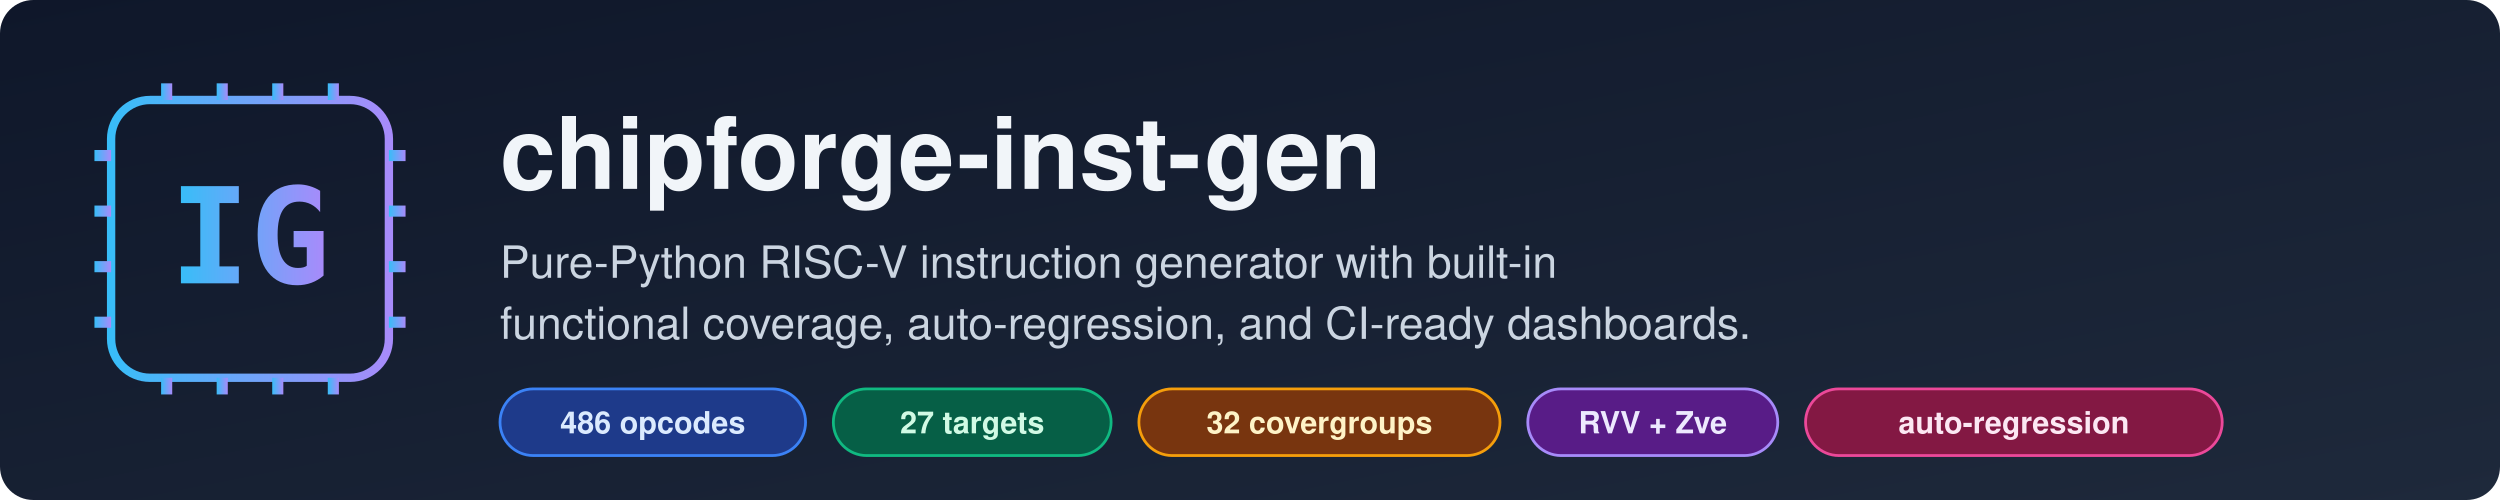
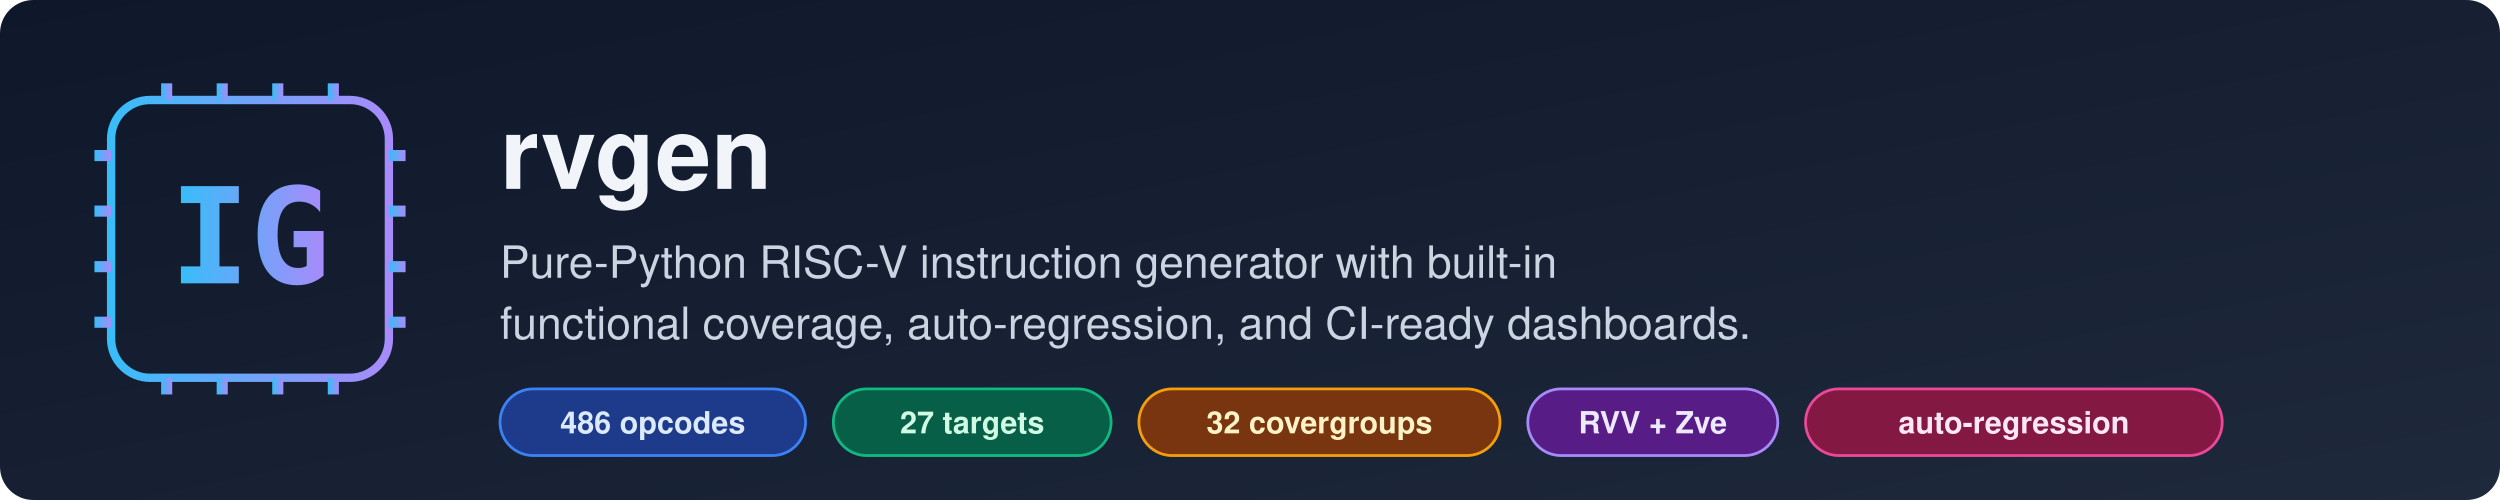
<svg xmlns="http://www.w3.org/2000/svg" viewBox="0 0 900 180" font-family="-apple-system, system-ui, Helvetica, Arial, sans-serif">
  <defs>
    <linearGradient id="bg" x1="0%" y1="0%" x2="100%" y2="100%">
      <stop offset="0%" stop-color="#0f172a" />
      <stop offset="100%" stop-color="#1e293b" />
    </linearGradient>
    <linearGradient id="accent" x1="0%" y1="0%" x2="100%" y2="0%">
      <stop offset="0%" stop-color="#38bdf8" />
      <stop offset="100%" stop-color="#a78bfa" />
    </linearGradient>
  </defs>
  <rect width="900" height="180" rx="12" fill="url(#bg)" />
  <g transform="translate(40, 36)">
    <rect x="0" y="0" width="100" height="100" rx="14" fill="none" stroke="url(#accent)" stroke-width="3" />
    <g fill="url(#accent)">
      <rect x="-6" y="18" width="6" height="4" />
      <rect x="-6" y="38" width="6" height="4" />
      <rect x="-6" y="58" width="6" height="4" />
      <rect x="-6" y="78" width="6" height="4" />
      <rect x="100" y="18" width="6" height="4" />
      <rect x="100" y="38" width="6" height="4" />
      <rect x="100" y="58" width="6" height="4" />
      <rect x="100" y="78" width="6" height="4" />
      <rect x="18" y="-6" width="4" height="6" />
      <rect x="38" y="-6" width="4" height="6" />
      <rect x="58" y="-6" width="4" height="6" />
      <rect x="78" y="-6" width="4" height="6" />
      <rect x="18" y="100" width="4" height="6" />
      <rect x="38" y="100" width="4" height="6" />
      <rect x="58" y="100" width="4" height="6" />
      <rect x="78" y="100" width="4" height="6" />
    </g>
    <text x="50" y="66" text-anchor="middle" font-size="48" font-weight="700" fill="url(#accent)" font-family="Menlo, Monaco, monospace">IG</text>
  </g>
-   <text x="180" y="68" font-size="36" font-weight="800" fill="#f1f5f9">chipforge-inst-gen</text>
+   <text x="180" y="68" font-size="36" font-weight="800" fill="#f1f5f9">rvgen</text>
  <text x="180" y="100" font-size="16" fill="#cbd5e1">Pure-Python RISC-V instruction generator with built-in</text>
  <text x="180" y="122" font-size="16" fill="#cbd5e1">functional coverage, auto-regression, and CI-ready dashboards.</text>
  <g font-size="11" font-weight="600">
    <rect x="180" y="140" width="110" height="24" rx="12" fill="#1e3a8a" stroke="#3b82f6" />
    <text x="235" y="156" text-anchor="middle" fill="#dbeafe">486 opcodes</text>
    <rect x="300" y="140" width="100" height="24" rx="12" fill="#065f46" stroke="#10b981" />
    <text x="350" y="156" text-anchor="middle" fill="#d1fae5">27 targets</text>
    <rect x="410" y="140" width="130" height="24" rx="12" fill="#78350f" stroke="#f59e0b" />
    <text x="475" y="156" text-anchor="middle" fill="#fef3c7">32 covergroups</text>
    <rect x="550" y="140" width="90" height="24" rx="12" fill="#581c87" stroke="#a78bfa" />
    <text x="595" y="156" text-anchor="middle" fill="#ede9fe">RVV + Zve</text>
    <rect x="650" y="140" width="150" height="24" rx="12" fill="#831843" stroke="#ec4899" />
    <text x="725" y="156" text-anchor="middle" fill="#fce7f3">auto-regression</text>
  </g>
</svg>
